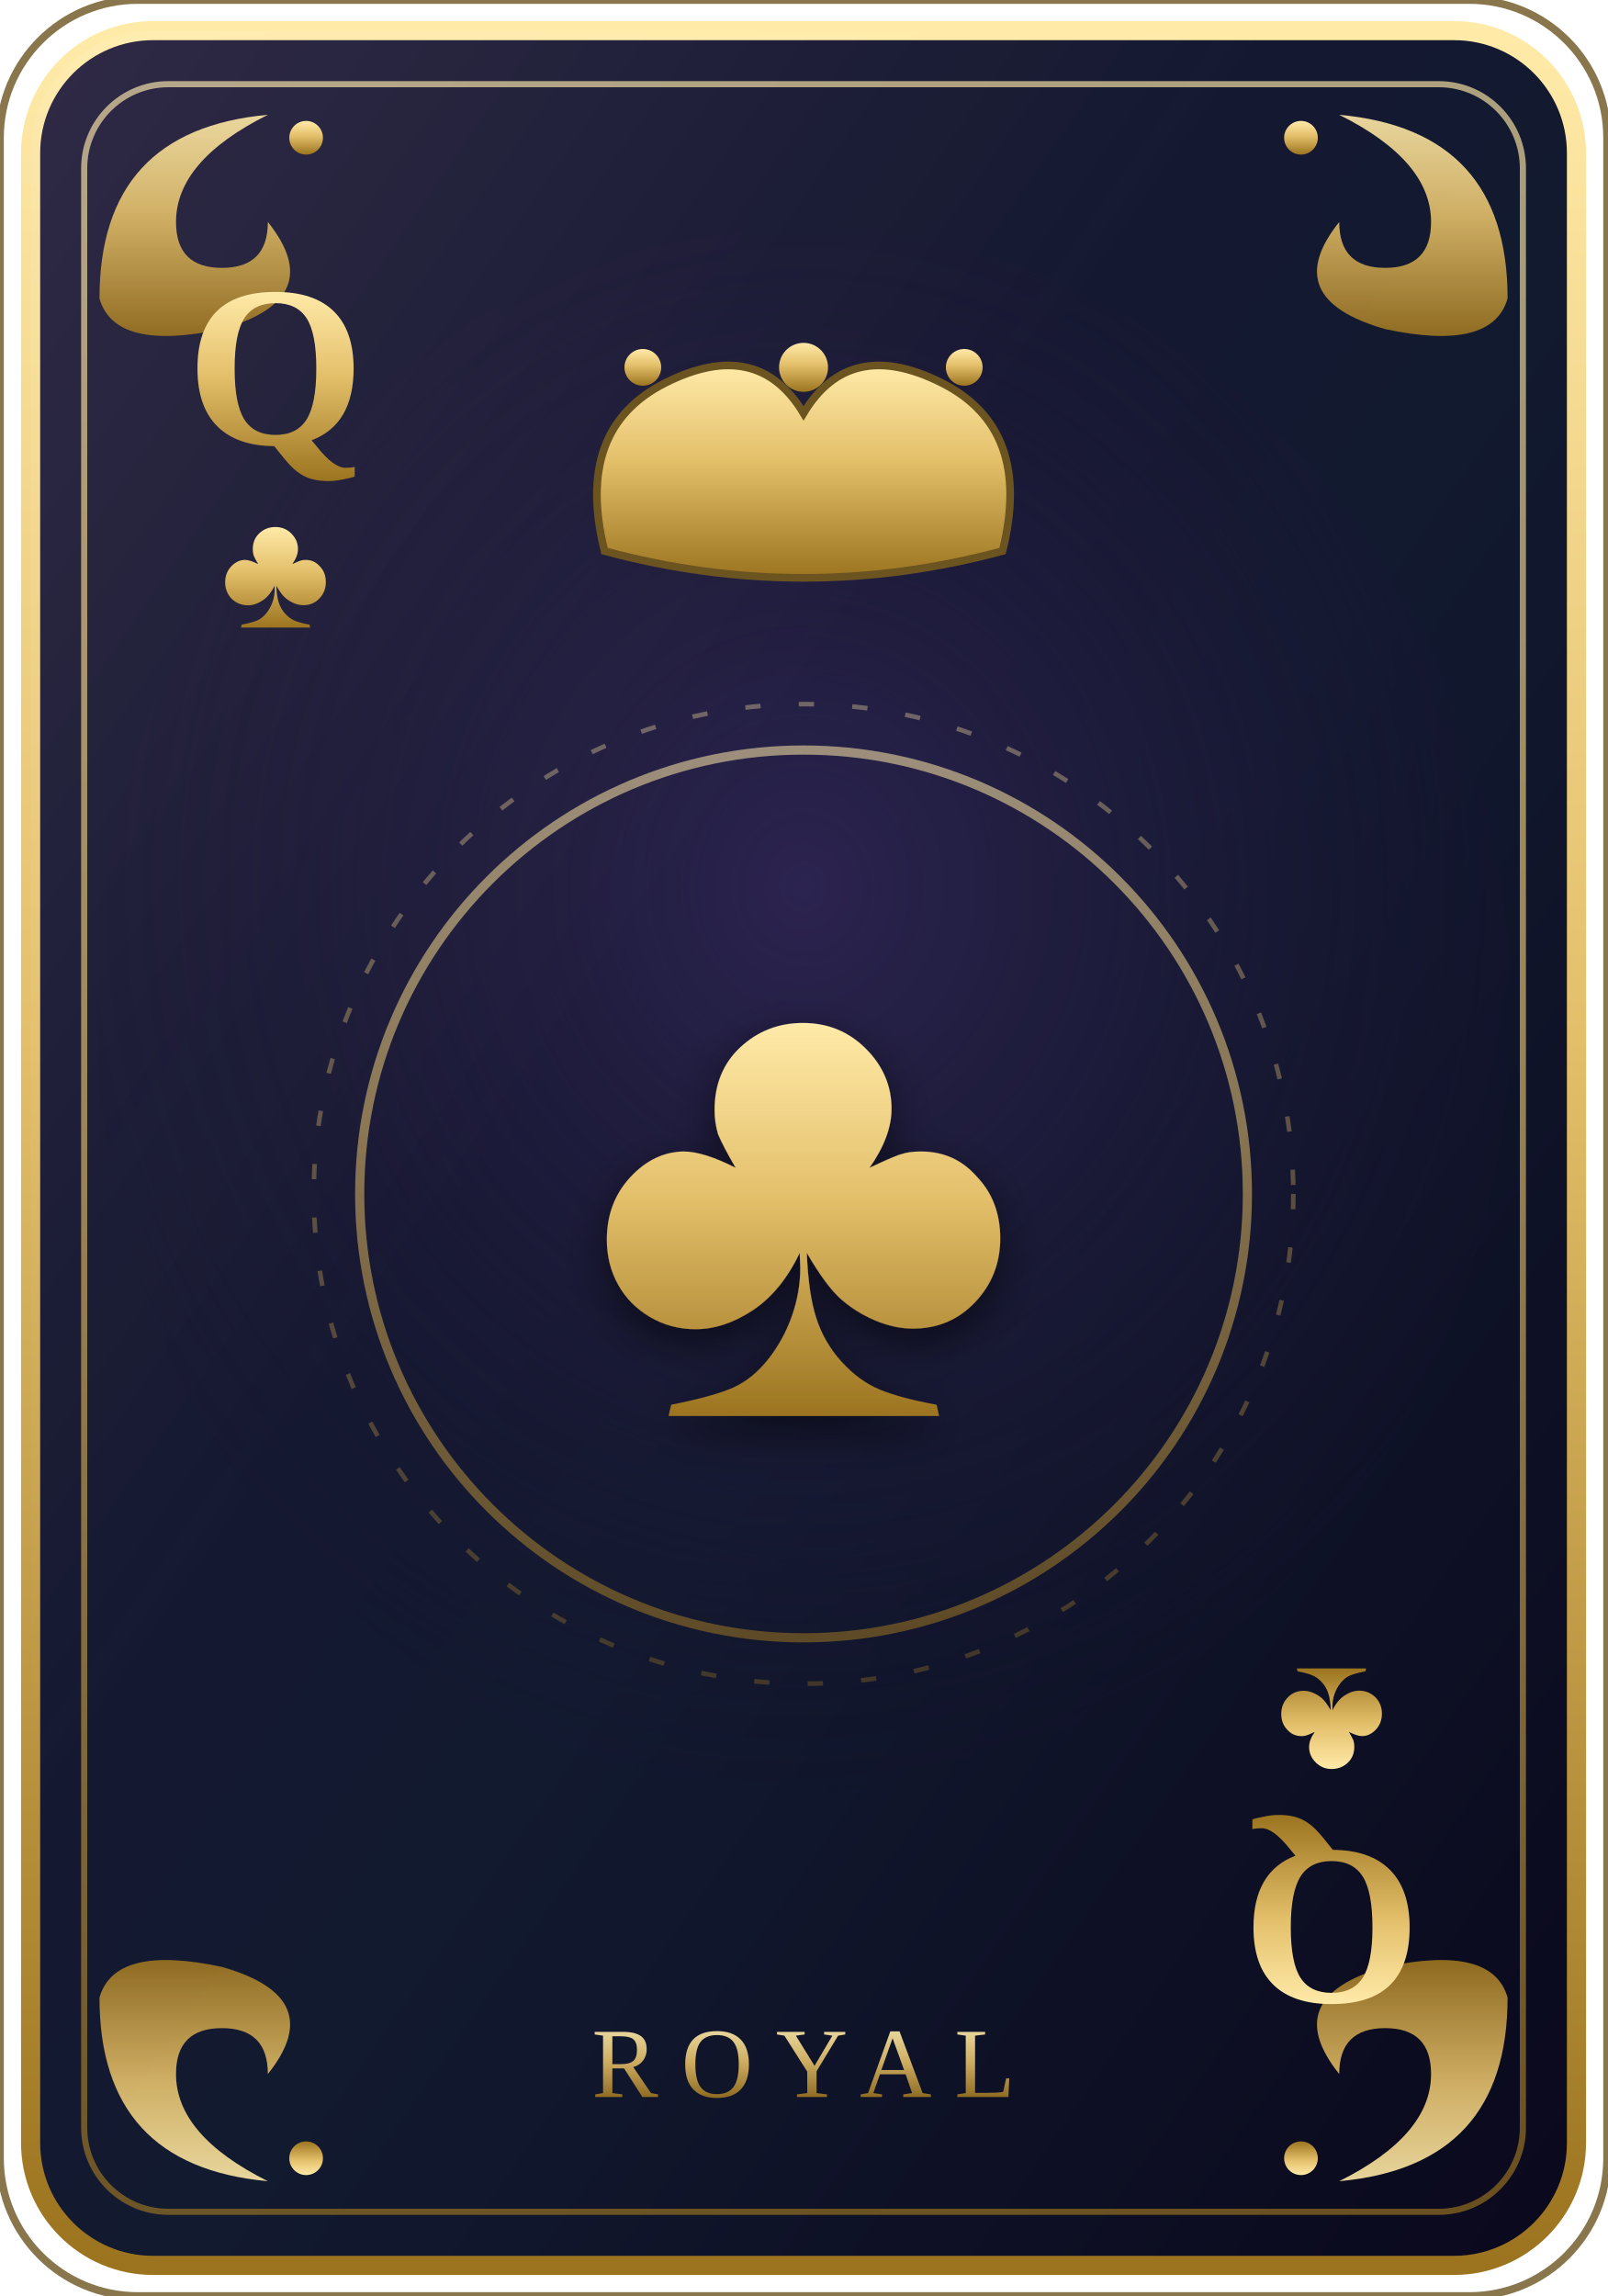
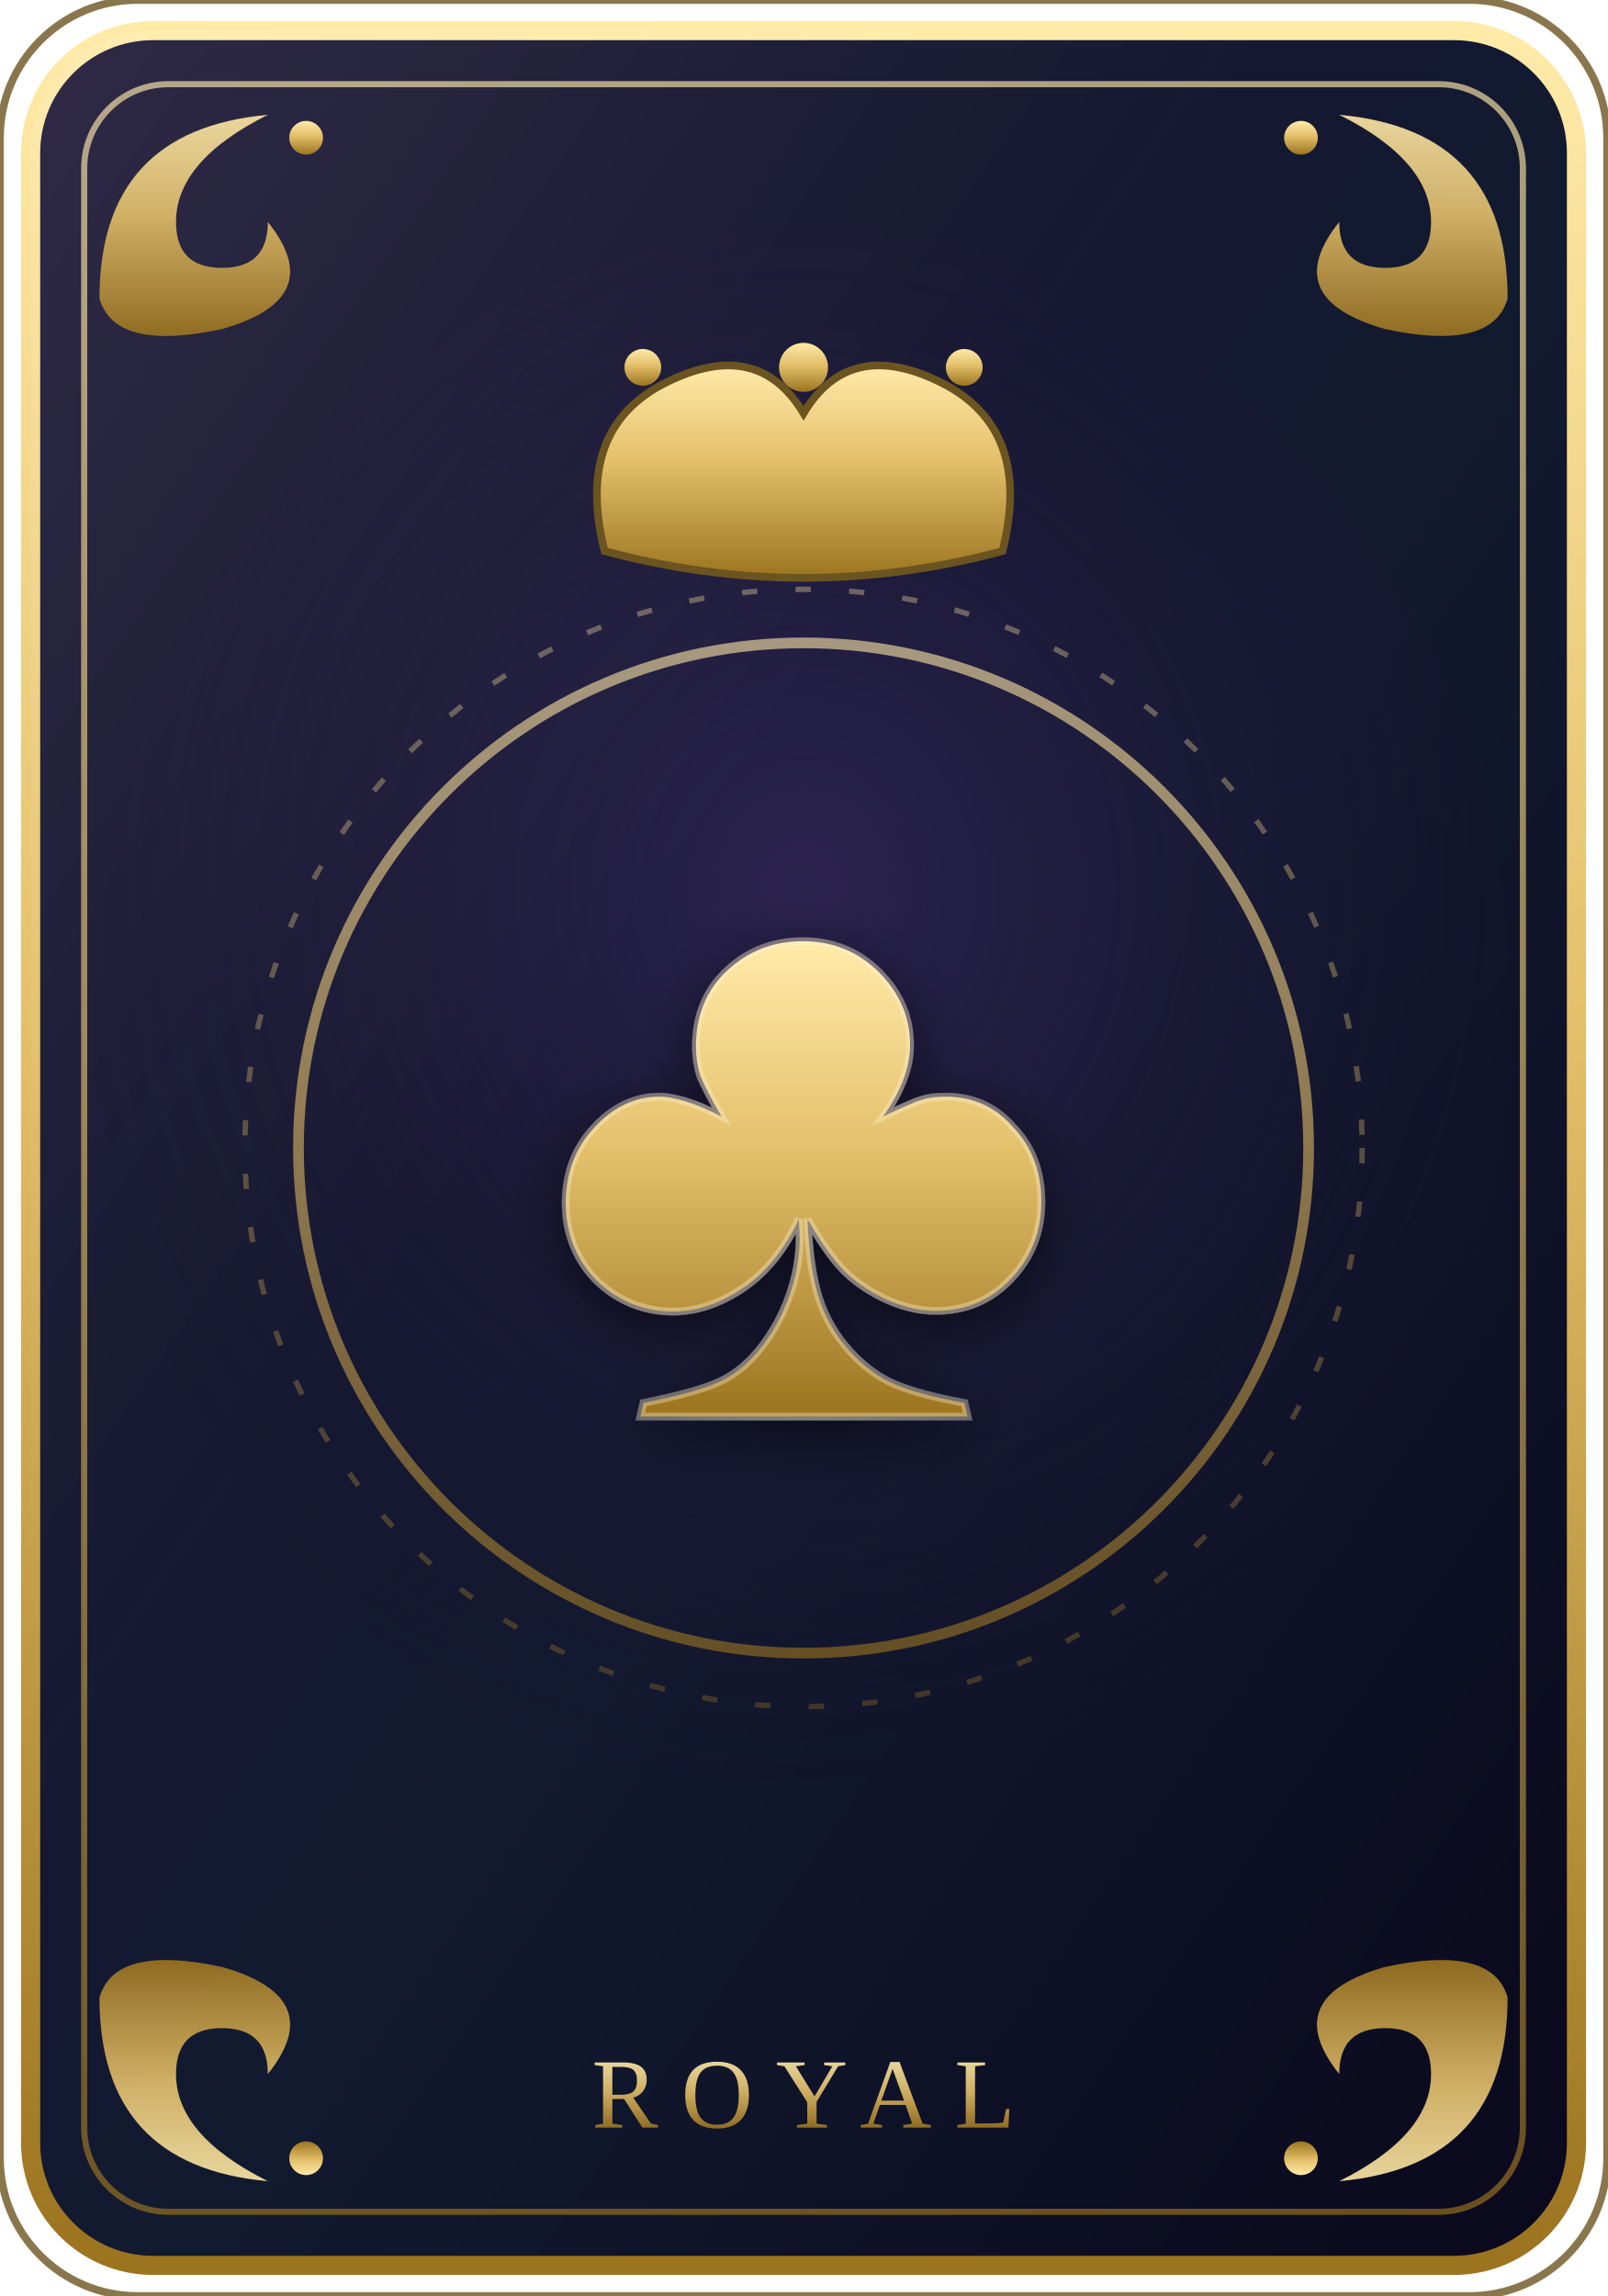
<svg xmlns="http://www.w3.org/2000/svg" viewBox="0 0 210 300">
  <defs>
    <linearGradient id="bg" x1="0" y1="0" x2="1" y2="1">
      <stop offset="0" stop-color="#1b1533" />
      <stop offset="0.55" stop-color="#121a30" />
      <stop offset="1" stop-color="#0a081c" />
    </linearGradient>
    <linearGradient id="gold" x1="0" y1="0" x2="0" y2="1">
      <stop offset="0" stop-color="#ffeaa8" />
      <stop offset="0.45" stop-color="#e3bf6a" />
      <stop offset="1" stop-color="#9c7420" />
    </linearGradient>
    <linearGradient id="ruby" x1="0" y1="0" x2="0" y2="1">
      <stop offset="0" stop-color="#ff9aa4" />
      <stop offset="0.45" stop-color="#e25563" />
      <stop offset="1" stop-color="#7e1522" />
    </linearGradient>
    <radialGradient id="glow" cx="0.5" cy="0.42" r="0.62">
      <stop offset="0" stop-color="#2c2450" />
      <stop offset="1" stop-color="rgba(20,16,40,0)" />
    </radialGradient>
    <linearGradient id="sheen" x1="0" y1="0" x2="1" y2="1">
      <stop offset="0" stop-color="rgba(255,255,255,0.09)" />
      <stop offset="0.4" stop-color="rgba(255,255,255,0)" />
    </linearGradient>
    <g id="flr">
      <path d="M0 26 Q0 4 22 2 Q10 8 10 16 Q10 22 16 22 Q22 22 22 16 Q30 26 16 30 Q2 33 0 26Z" fill="url(#gold)" opacity="0.9" />
      <circle cx="27" cy="5" r="2.2" fill="url(#gold)" />
    </g>
  </defs>
  <rect x="4" y="4" width="202" height="292" rx="16" fill="url(#bg)" stroke="url(#gold)" stroke-width="2.5" />
  <rect x="0" y="0" width="210" height="300" rx="18" fill="none" stroke="#6b5420" stroke-width="1" opacity="0.8" />
  <rect x="11" y="11" width="188" height="278" rx="11" fill="none" stroke="url(#gold)" stroke-width="0.8" opacity="0.65" />
  <ellipse cx="105" cy="132" rx="92.4" ry="102" fill="url(#glow)" />
  <rect x="4" y="4" width="202" height="292" rx="16" fill="url(#sheen)" />
  <use href="#flr" transform="translate(13,13)" />
  <use href="#flr" transform="translate(197,13) scale(-1,1)" />
  <use href="#flr" transform="translate(13,287) scale(1,-1)" />
  <use href="#flr" transform="translate(197,287) scale(-1,-1)" />
  <g transform="translate(105,62)" fill="url(#gold)">
    <path d="M-26 10 Q-30 -6 -18 -12 Q-6 -18 0 -8 Q6 -18 18 -12 Q30 -6 26 10 Q0 17 -26 10Z" stroke="#6b5420" stroke-width="1" />
    <circle cx="0" cy="-14" r="3.2" />
    <circle cx="-21" cy="-14" r="2.4" />
    <circle cx="21" cy="-14" r="2.4" />
  </g>
-   <circle cx="105" cy="156" r="58" fill="none" stroke="url(#gold)" stroke-width="1.2" opacity="0.55" />
-   <circle cx="105" cy="156" r="64" fill="none" stroke="url(#gold)" stroke-width="0.6" opacity="0.35" stroke-dasharray="2 5" />
-   <text x="105" y="156" font-size="86" text-anchor="middle" dominant-baseline="central" fill="url(#gold)" style="filter:drop-shadow(0 2px 3px rgba(0,0,0,0.55))">♣</text>
-   <text x="105" y="274" font-size="13" text-anchor="middle" fill="url(#gold)" opacity="0.9" font-family="Georgia, 'Times New Roman', serif" letter-spacing="3">ROYAL</text>
-   <g transform="translate(36,58)" text-anchor="middle">
-     <text y="0" font-size="30" font-weight="bold" font-family="Georgia, 'Times New Roman', serif" fill="url(#gold)">Q</text>
-     <text y="24" font-size="22" fill="url(#gold)">♣</text>
-   </g>
-   <g transform="translate(174,242) rotate(180)" text-anchor="middle">
-     <text y="0" font-size="30" font-weight="bold" font-family="Georgia, 'Times New Roman', serif" fill="url(#gold)">Q</text>
-     <text y="24" font-size="22" fill="url(#gold)">♣</text>
-   </g>
+   <circle cx="105" cy="150" r="66" fill="none" stroke="url(#gold)" stroke-width="1.4" opacity="0.6" />
+   <circle cx="105" cy="150" r="73" fill="none" stroke="url(#gold)" stroke-width="0.7" opacity="0.35" stroke-dasharray="2 5" />
+   <text x="105" y="150" font-size="104" text-anchor="middle" dominant-baseline="central" fill="url(#gold)" stroke="rgba(255,244,214,0.35)" stroke-width="1" style="filter:drop-shadow(0 2px 4px rgba(0,0,0,0.6))">♣</text>
+   <text x="105" y="278" font-size="13" text-anchor="middle" fill="url(#gold)" opacity="0.9" font-family="Georgia, 'Times New Roman', serif" letter-spacing="3">ROYAL</text>
</svg>
